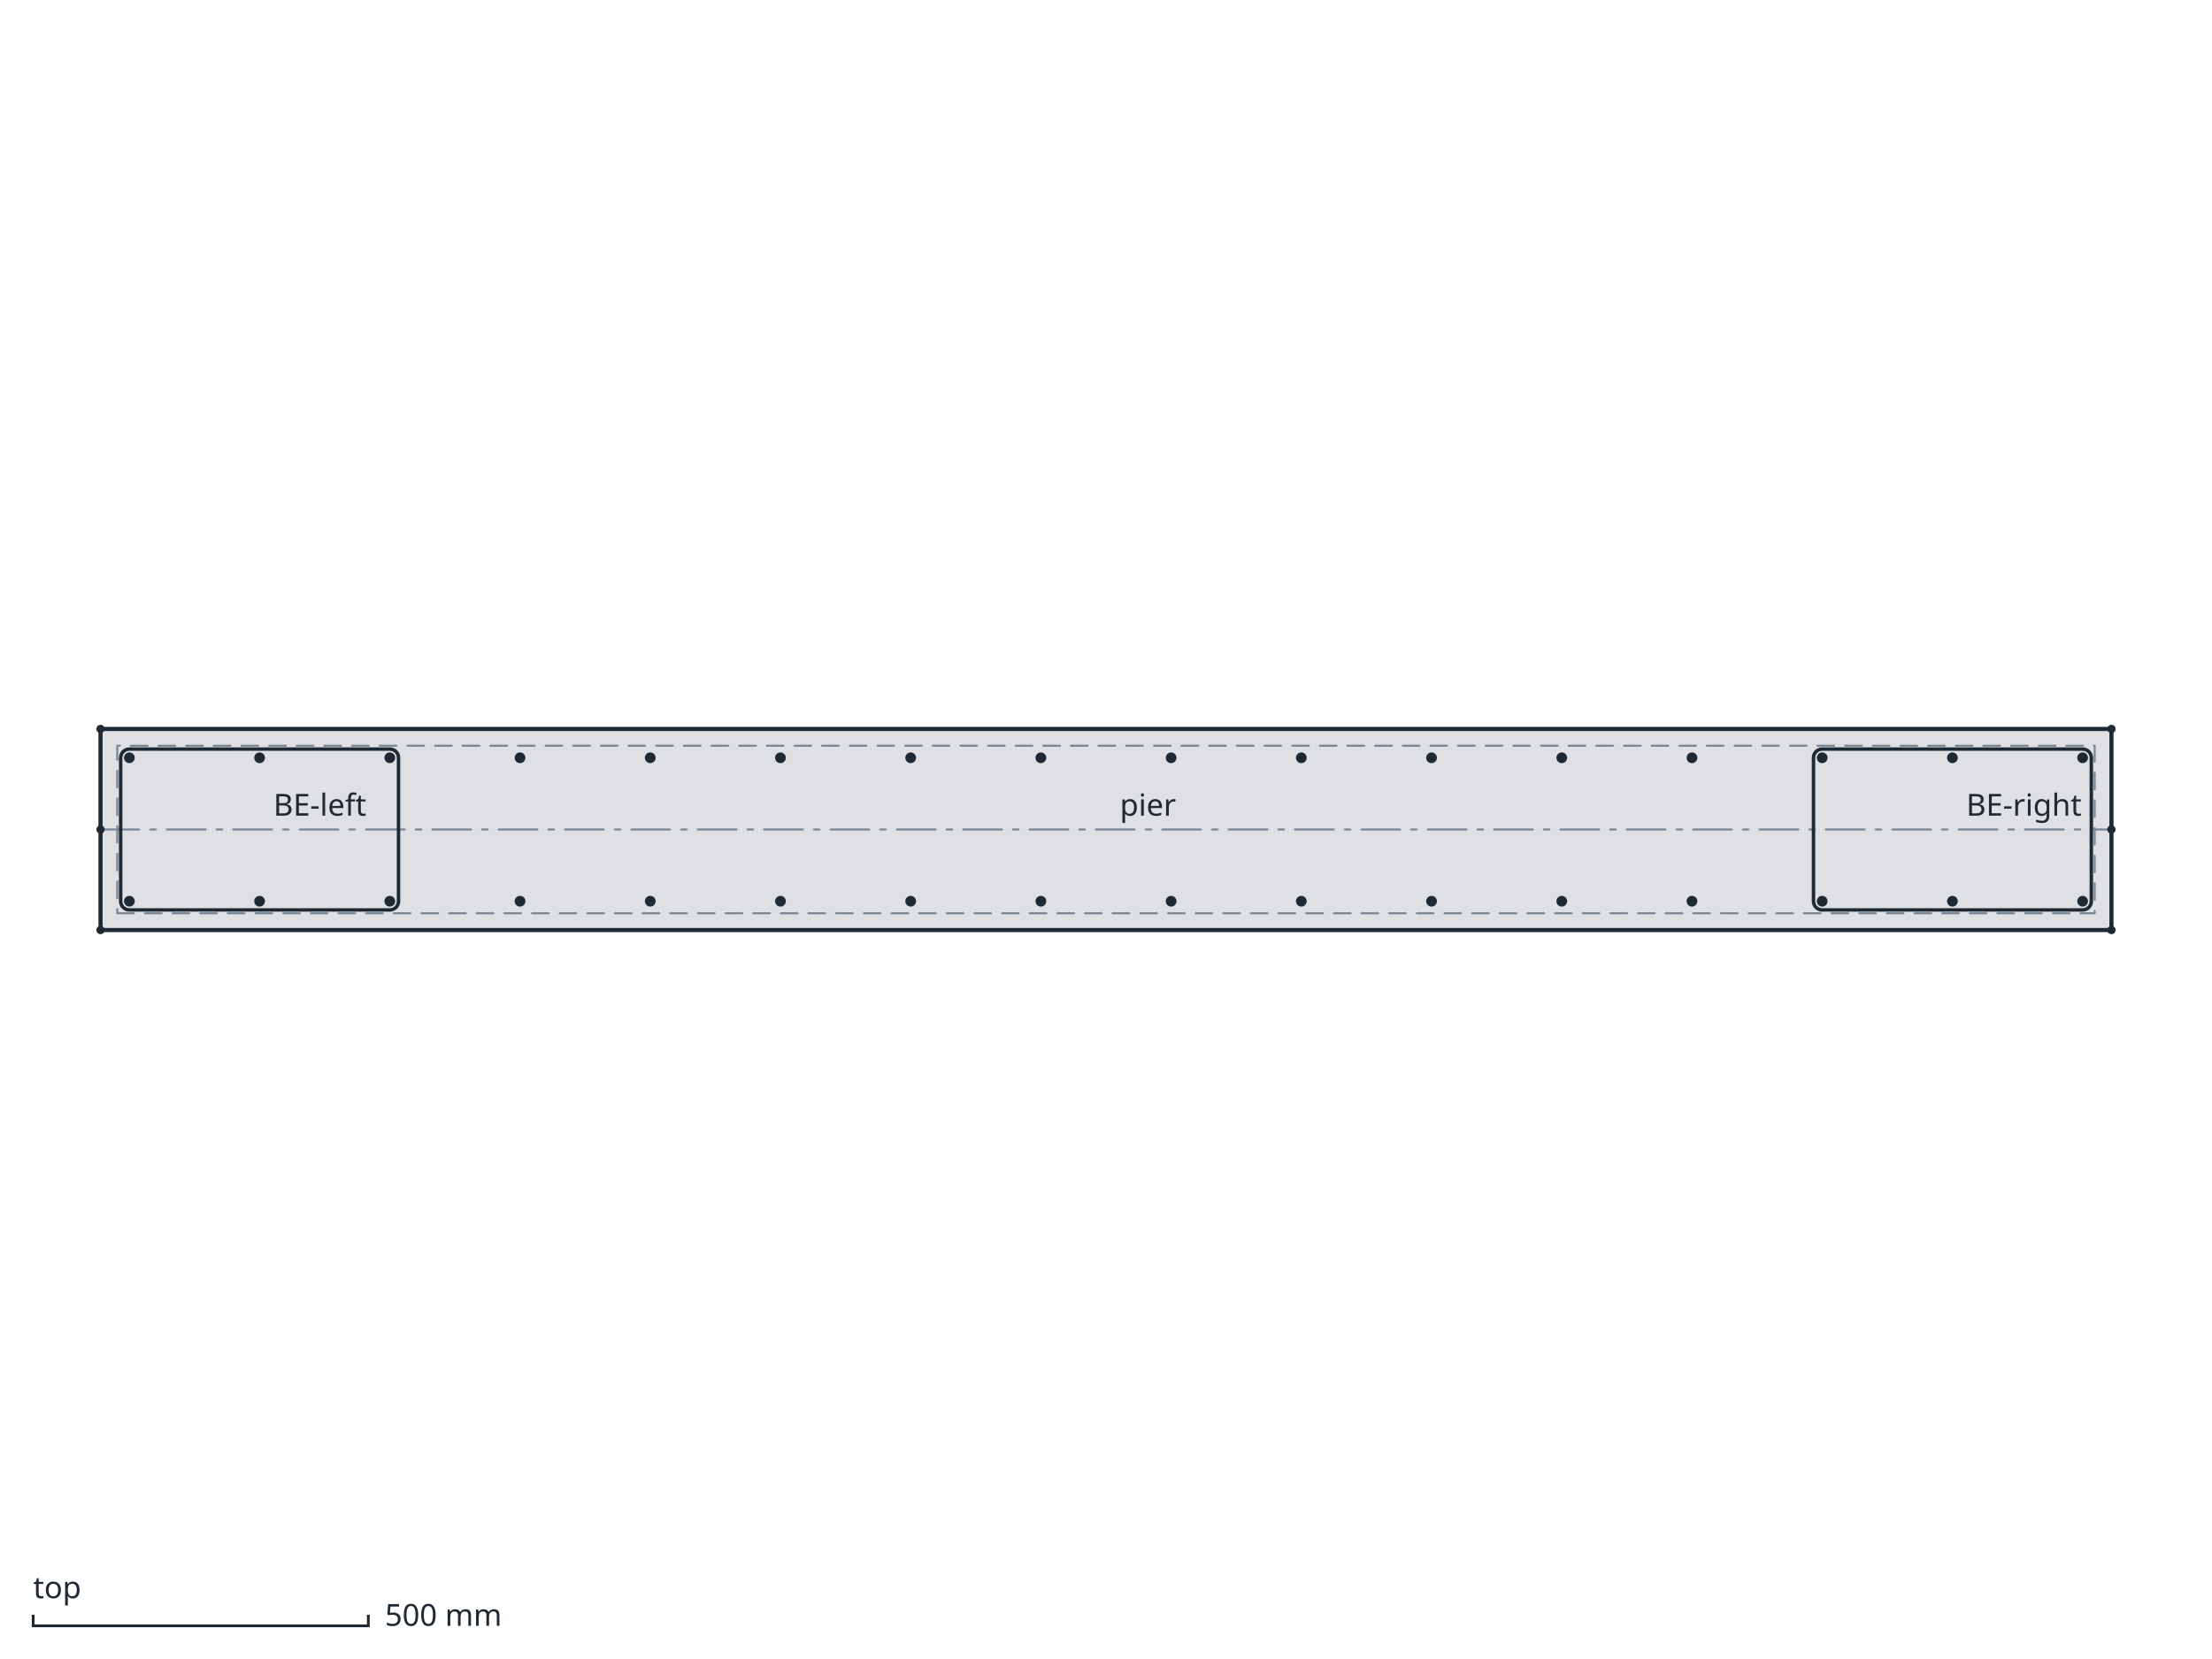
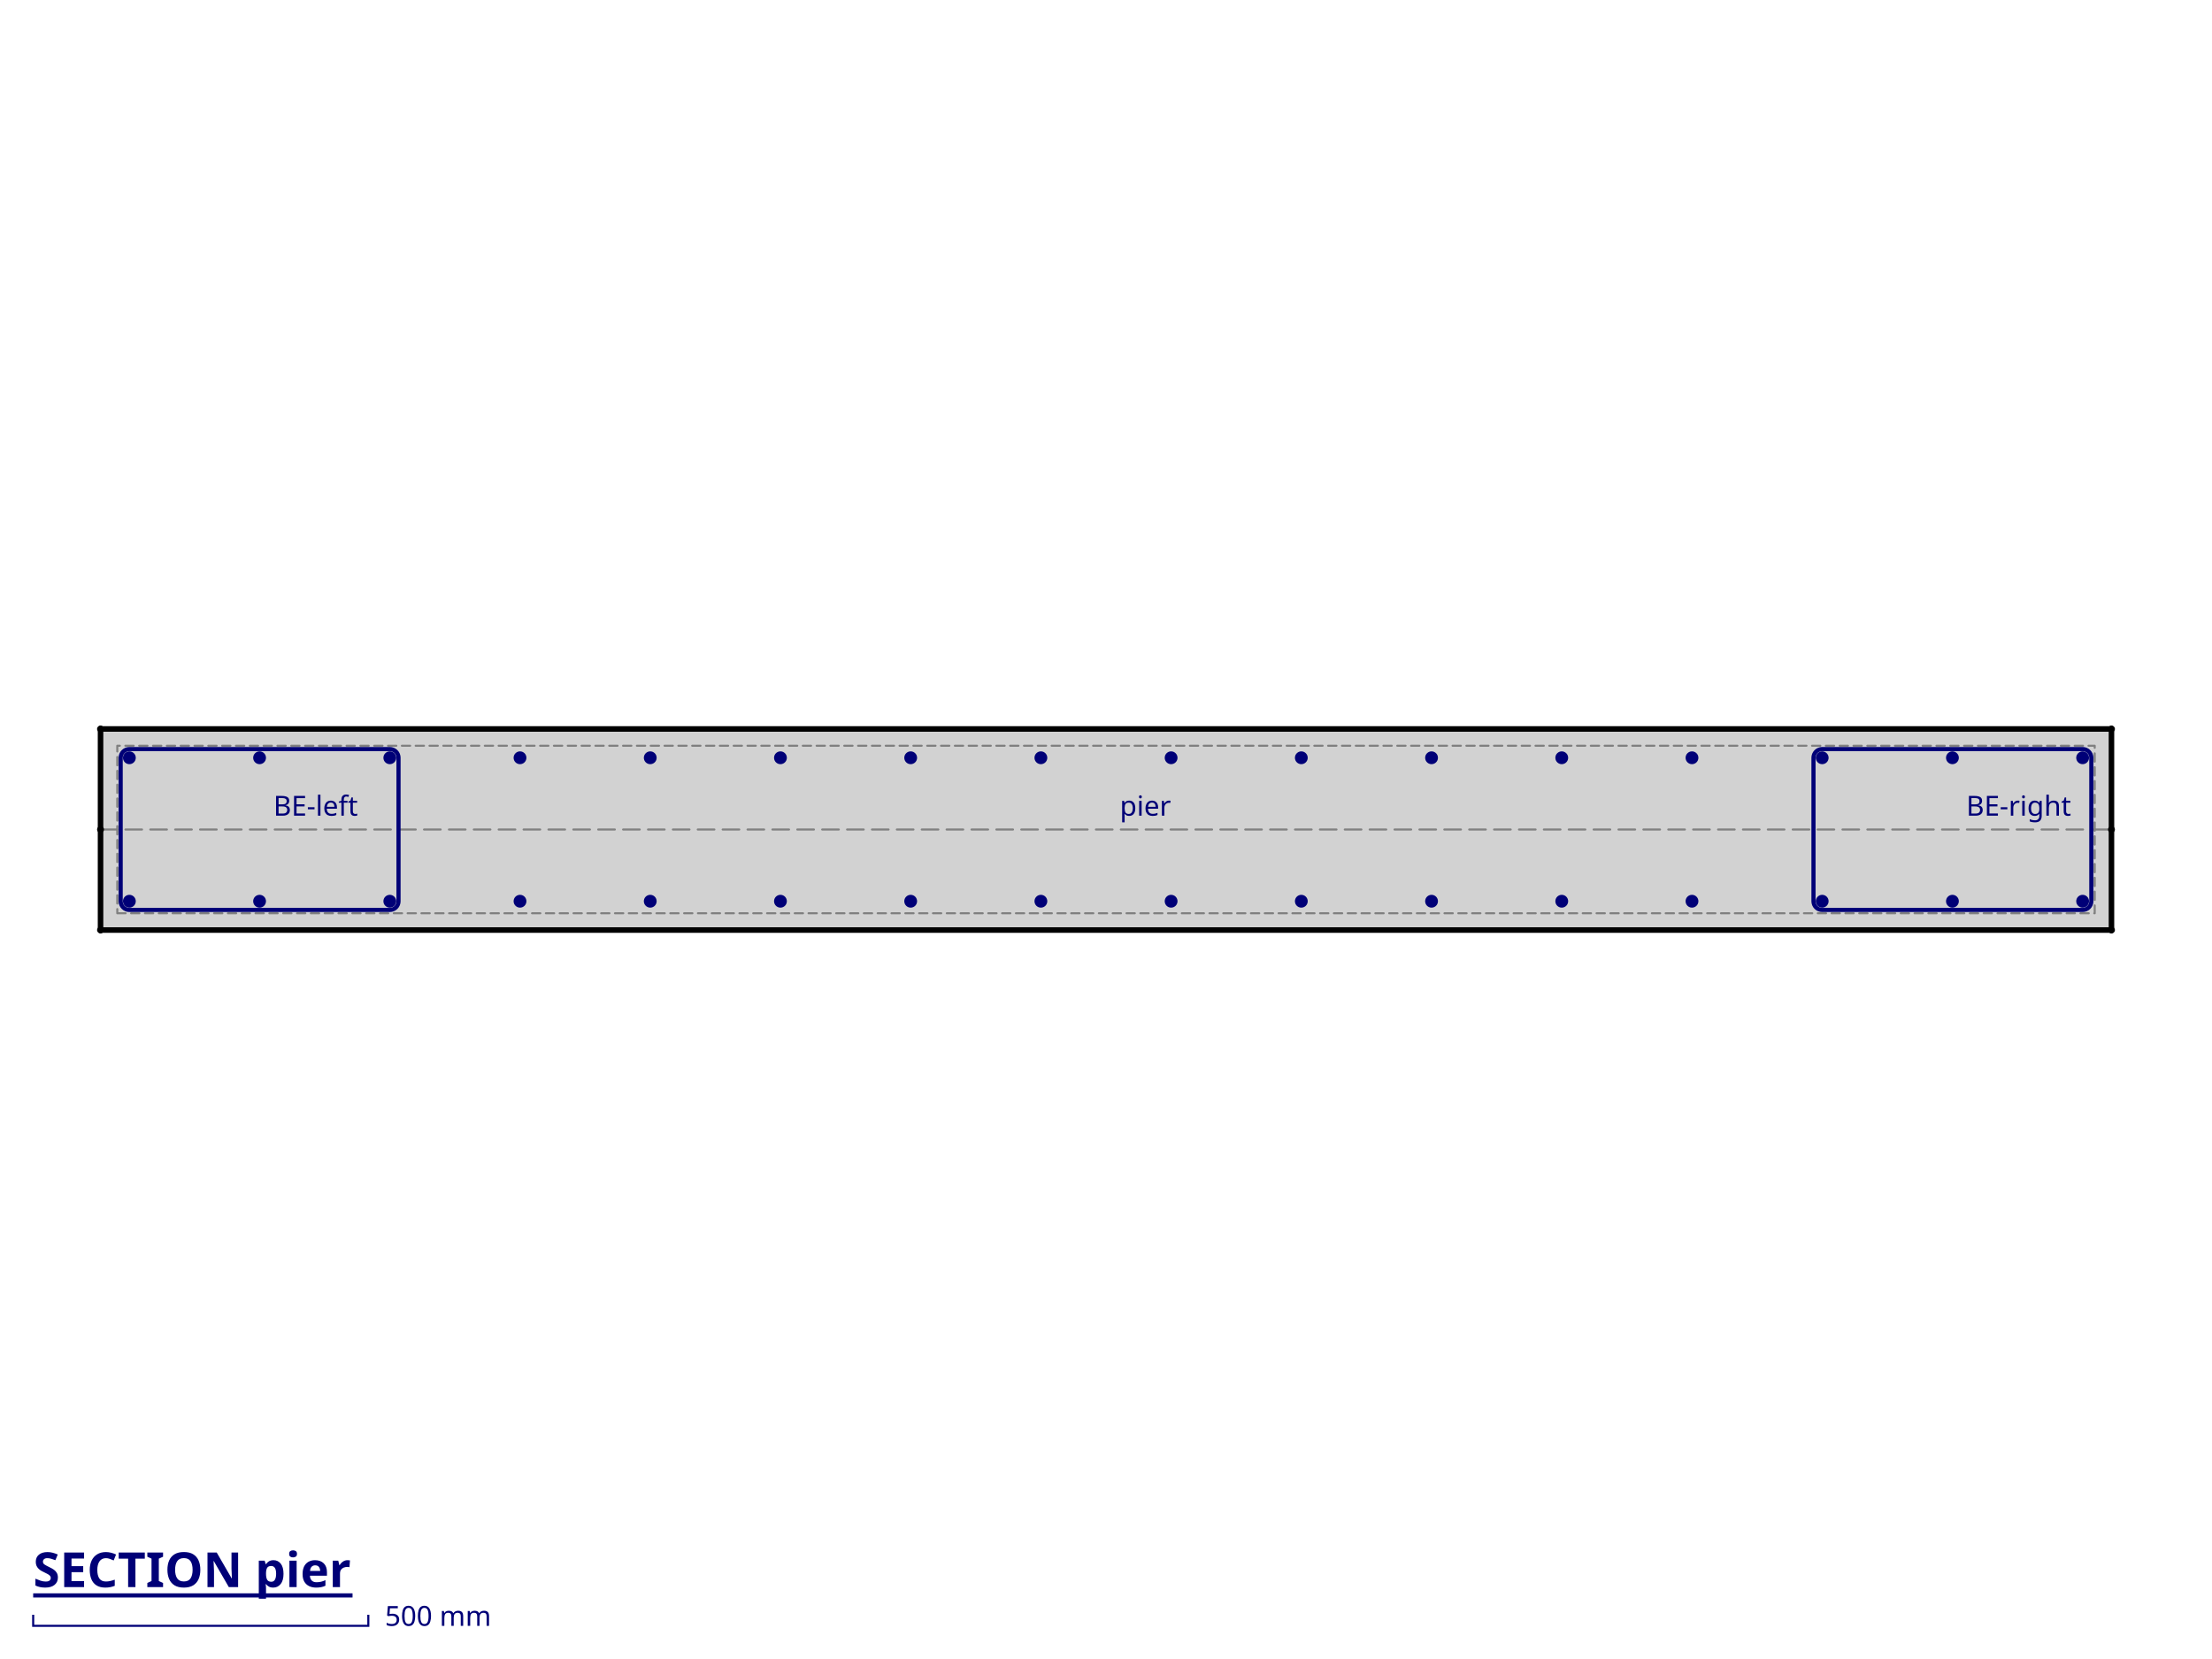
<svg xmlns="http://www.w3.org/2000/svg" width="800" height="600" viewBox="0 0 800 600" data-view="top">
  <rect width="800" height="600" fill="#ffffff" />
-   <g class="faces" fill="#3b6ea5" fill-opacity="0.15" stroke="none">
+   <g class="faces" fill="none" stroke="#000000" stroke-width="1" stroke-linecap="round" stroke-linejoin="round">
</g>
-   <g class="concrete" fill="#c8ccd1" fill-opacity="0.6" stroke="#1f2933" stroke-width="1.5" stroke-linecap="round" stroke-linejoin="round">
+   <g class="concrete" fill="#d2d2d2" stroke="#000000" stroke-width="2" stroke-linecap="round" stroke-linejoin="round">
    <g data-id="5">
      <path d="M36.36 336.36 L763.64 336.36 L763.64 263.64 L36.36 263.64 Z" />
    </g>
  </g>
-   <g class="cover" fill="none" stroke="#7b8794" stroke-width="0.75" stroke-linecap="round" stroke-linejoin="round" stroke-dasharray="6 4">
+   <g class="cover" fill="none" stroke="#808080" stroke-width="0.75" stroke-linecap="round" stroke-linejoin="round" stroke-dasharray="3 2">
    <g data-id="9">
      <path d="M42.42 330.3 L757.58 330.3 L757.58 269.7 L42.42 269.7 Z" />
    </g>
  </g>
-   <g class="leg" fill="none" stroke="#7b8794" stroke-width="0.75" stroke-linecap="round" stroke-linejoin="round" stroke-dasharray="14 4 2 4">
+   <g class="leg" fill="none" stroke="#808080" stroke-width="0.75" stroke-linecap="round" stroke-linejoin="round" stroke-dasharray="6 3">
    <g data-id="8">
      <path d="M36.36 300 L763.64 300" />
    </g>
  </g>
-   <g class="hoop" fill="none" stroke="#1f2933" stroke-width="1.25" stroke-linecap="round" stroke-linejoin="round">
+   <g class="hoop" fill="none" stroke="#000077" stroke-width="1.5" stroke-linecap="round" stroke-linejoin="round">
    <g data-id="74">
      <path d="M43.64 325.94 L43.7 326.55 L43.88 327.15 L44.17 327.69 L44.56 328.17 L45.04 328.56 L45.58 328.85 L46.17 329.03 L46.79 329.09 L140.98 329.09 L141.59 329.03 L142.18 328.85 L142.73 328.56 L143.21 328.17 L143.6 327.69 L143.89 327.15 L144.07 326.55 L144.13 325.94 L144.13 274.06 L144.07 273.45 L143.89 272.85 L143.6 272.31 L143.21 271.83 L142.73 271.44 L142.18 271.15 L141.59 270.97 L140.98 270.91 L46.79 270.91 L46.17 270.97 L45.58 271.15 L45.04 271.44 L44.56 271.83 L44.17 272.31 L43.88 272.85 L43.7 273.45 L43.64 274.06 Z" />
    </g>
    <g data-id="75">
      <path d="M655.87 325.94 L655.93 326.55 L656.11 327.15 L656.4 327.69 L656.79 328.17 L657.27 328.56 L657.82 328.85 L658.41 329.03 L659.02 329.09 L753.21 329.09 L753.83 329.03 L754.42 328.85 L754.96 328.56 L755.44 328.17 L755.83 327.69 L756.12 327.15 L756.3 326.55 L756.36 325.94 L756.36 274.06 L756.3 273.45 L756.12 272.85 L755.83 272.31 L755.44 271.83 L754.96 271.44 L754.42 271.15 L753.83 270.97 L753.21 270.91 L659.02 270.91 L658.41 270.97 L657.82 271.15 L657.27 271.44 L656.79 271.83 L656.4 272.31 L656.11 272.85 L655.93 273.45 L655.87 274.06 Z" />
    </g>
  </g>
-   <g class="bar" fill="#1f2933" stroke="none">
+   <g class="bar" fill="#000077" stroke="#000077" stroke-width="0.75" stroke-linecap="round" stroke-linejoin="round">
    <g data-id="11">
      <circle cx="46.79" cy="325.94" r="1.94" />
    </g>
    <g data-id="13">
      <circle cx="93.88" cy="325.94" r="1.94" />
    </g>
    <g data-id="15">
      <circle cx="140.98" cy="325.94" r="1.94" />
    </g>
    <g data-id="17">
      <circle cx="188.07" cy="325.94" r="1.94" />
    </g>
    <g data-id="19">
      <circle cx="235.17" cy="325.94" r="1.94" />
    </g>
    <g data-id="21">
      <circle cx="282.26" cy="325.94" r="1.94" />
    </g>
    <g data-id="23">
      <circle cx="329.36" cy="325.94" r="1.94" />
    </g>
    <g data-id="25">
      <circle cx="376.45" cy="325.94" r="1.94" />
    </g>
    <g data-id="27">
      <circle cx="423.55" cy="325.94" r="1.94" />
    </g>
    <g data-id="29">
      <circle cx="470.64" cy="325.94" r="1.94" />
    </g>
    <g data-id="31">
      <circle cx="517.74" cy="325.94" r="1.94" />
    </g>
    <g data-id="33">
      <circle cx="564.83" cy="325.94" r="1.94" />
    </g>
    <g data-id="35">
      <circle cx="611.93" cy="325.94" r="1.94" />
    </g>
    <g data-id="37">
      <circle cx="659.02" cy="325.94" r="1.94" />
    </g>
    <g data-id="39">
      <circle cx="706.12" cy="325.94" r="1.94" />
    </g>
    <g data-id="41">
      <circle cx="753.21" cy="325.94" r="1.94" />
    </g>
    <g data-id="43">
      <circle cx="753.21" cy="274.06" r="1.94" />
    </g>
    <g data-id="45">
      <circle cx="706.12" cy="274.06" r="1.94" />
    </g>
    <g data-id="47">
      <circle cx="659.02" cy="274.06" r="1.94" />
    </g>
    <g data-id="49">
      <circle cx="611.93" cy="274.06" r="1.94" />
    </g>
    <g data-id="51">
      <circle cx="564.83" cy="274.06" r="1.94" />
    </g>
    <g data-id="53">
      <circle cx="517.74" cy="274.06" r="1.94" />
    </g>
    <g data-id="55">
      <circle cx="470.64" cy="274.06" r="1.94" />
    </g>
    <g data-id="57">
      <circle cx="423.55" cy="274.06" r="1.94" />
    </g>
    <g data-id="59">
      <circle cx="376.45" cy="274.06" r="1.94" />
    </g>
    <g data-id="61">
      <circle cx="329.36" cy="274.06" r="1.94" />
    </g>
    <g data-id="63">
      <circle cx="282.26" cy="274.06" r="1.94" />
    </g>
    <g data-id="65">
      <circle cx="235.17" cy="274.06" r="1.94" />
    </g>
    <g data-id="67">
      <circle cx="188.07" cy="274.06" r="1.94" />
    </g>
    <g data-id="69">
      <circle cx="140.98" cy="274.06" r="1.94" />
    </g>
    <g data-id="71">
      <circle cx="93.88" cy="274.06" r="1.94" />
    </g>
    <g data-id="73">
      <circle cx="46.79" cy="274.06" r="1.94" />
    </g>
  </g>
-   <g class="edges" fill="none" stroke="#1f2933" stroke-width="1.5" stroke-linecap="round" stroke-linejoin="round">
+   <g class="edges" fill="none" stroke="#000000" stroke-width="1.5" stroke-linecap="round" stroke-linejoin="round">
</g>
-   <g class="points" fill="#1f2933">
+   <g class="points" fill="#000000">
    <g data-id="1">
-       <circle cx="36.36" cy="336.36" r="1.5" fill="#1f2933" stroke="none" />
+       <circle cx="36.36" cy="336.36" r="1.25" fill="#000000" stroke="none" />
    </g>
    <g data-id="2">
-       <circle cx="763.64" cy="336.36" r="1.5" fill="#1f2933" stroke="none" />
+       <circle cx="763.64" cy="336.36" r="1.25" fill="#000000" stroke="none" />
    </g>
    <g data-id="3">
-       <circle cx="763.64" cy="263.64" r="1.5" fill="#1f2933" stroke="none" />
+       <circle cx="763.64" cy="263.64" r="1.25" fill="#000000" stroke="none" />
    </g>
    <g data-id="4">
-       <circle cx="36.36" cy="263.64" r="1.5" fill="#1f2933" stroke="none" />
+       <circle cx="36.36" cy="263.64" r="1.25" fill="#000000" stroke="none" />
    </g>
    <g data-id="6">
-       <circle cx="36.36" cy="300" r="1.5" fill="#1f2933" stroke="none" />
+       <circle cx="36.36" cy="300" r="1.25" fill="#000000" stroke="none" />
    </g>
    <g data-id="7">
-       <circle cx="763.64" cy="300" r="1.5" fill="#1f2933" stroke="none" />
+       <circle cx="763.64" cy="300" r="1.25" fill="#000000" stroke="none" />
    </g>
  </g>
-   <g class="text" font-family="sans-serif" font-size="11" fill="#1f2933">
+   <g class="text" font-family="Arial Narrow, Archivo Narrow, sans-serif" font-size="10" fill="#000077">
    <text x="405" y="295" data-for="5">pier</text>
    <text x="98.88" y="295" data-for="74">BE-left</text>
    <text x="711.12" y="295" data-for="75">BE-right</text>
  </g>
-   <g class="legend" font-family="sans-serif" font-size="11" fill="#1f2933" stroke="#1f2933" stroke-width="1">
+   <g class="legend" font-family="Arial Narrow, Archivo Narrow, sans-serif" font-size="10" fill="#000077" stroke="#000077" stroke-width="0.75">
    <path d="M12 584 L12 588 L133.21 588 L133.21 584" fill="none" />
    <text x="139.21" y="588" stroke="none">500 mm</text>
-     <text x="12" y="578" stroke="none">top</text>
+     <text class="view-title" x="12" y="574" stroke="none" font-family="Bahnschrift SemiBold Condensed, Bahnschrift, Saira SemiCondensed, Archivo Narrow, sans-serif" font-size="17.5" font-weight="600" data-view="top">SECTION pier</text>
+     <path class="view-title-rule" d="M12 577 L127.5 577" fill="none" stroke-width="1.5" />
  </g>
</svg>
